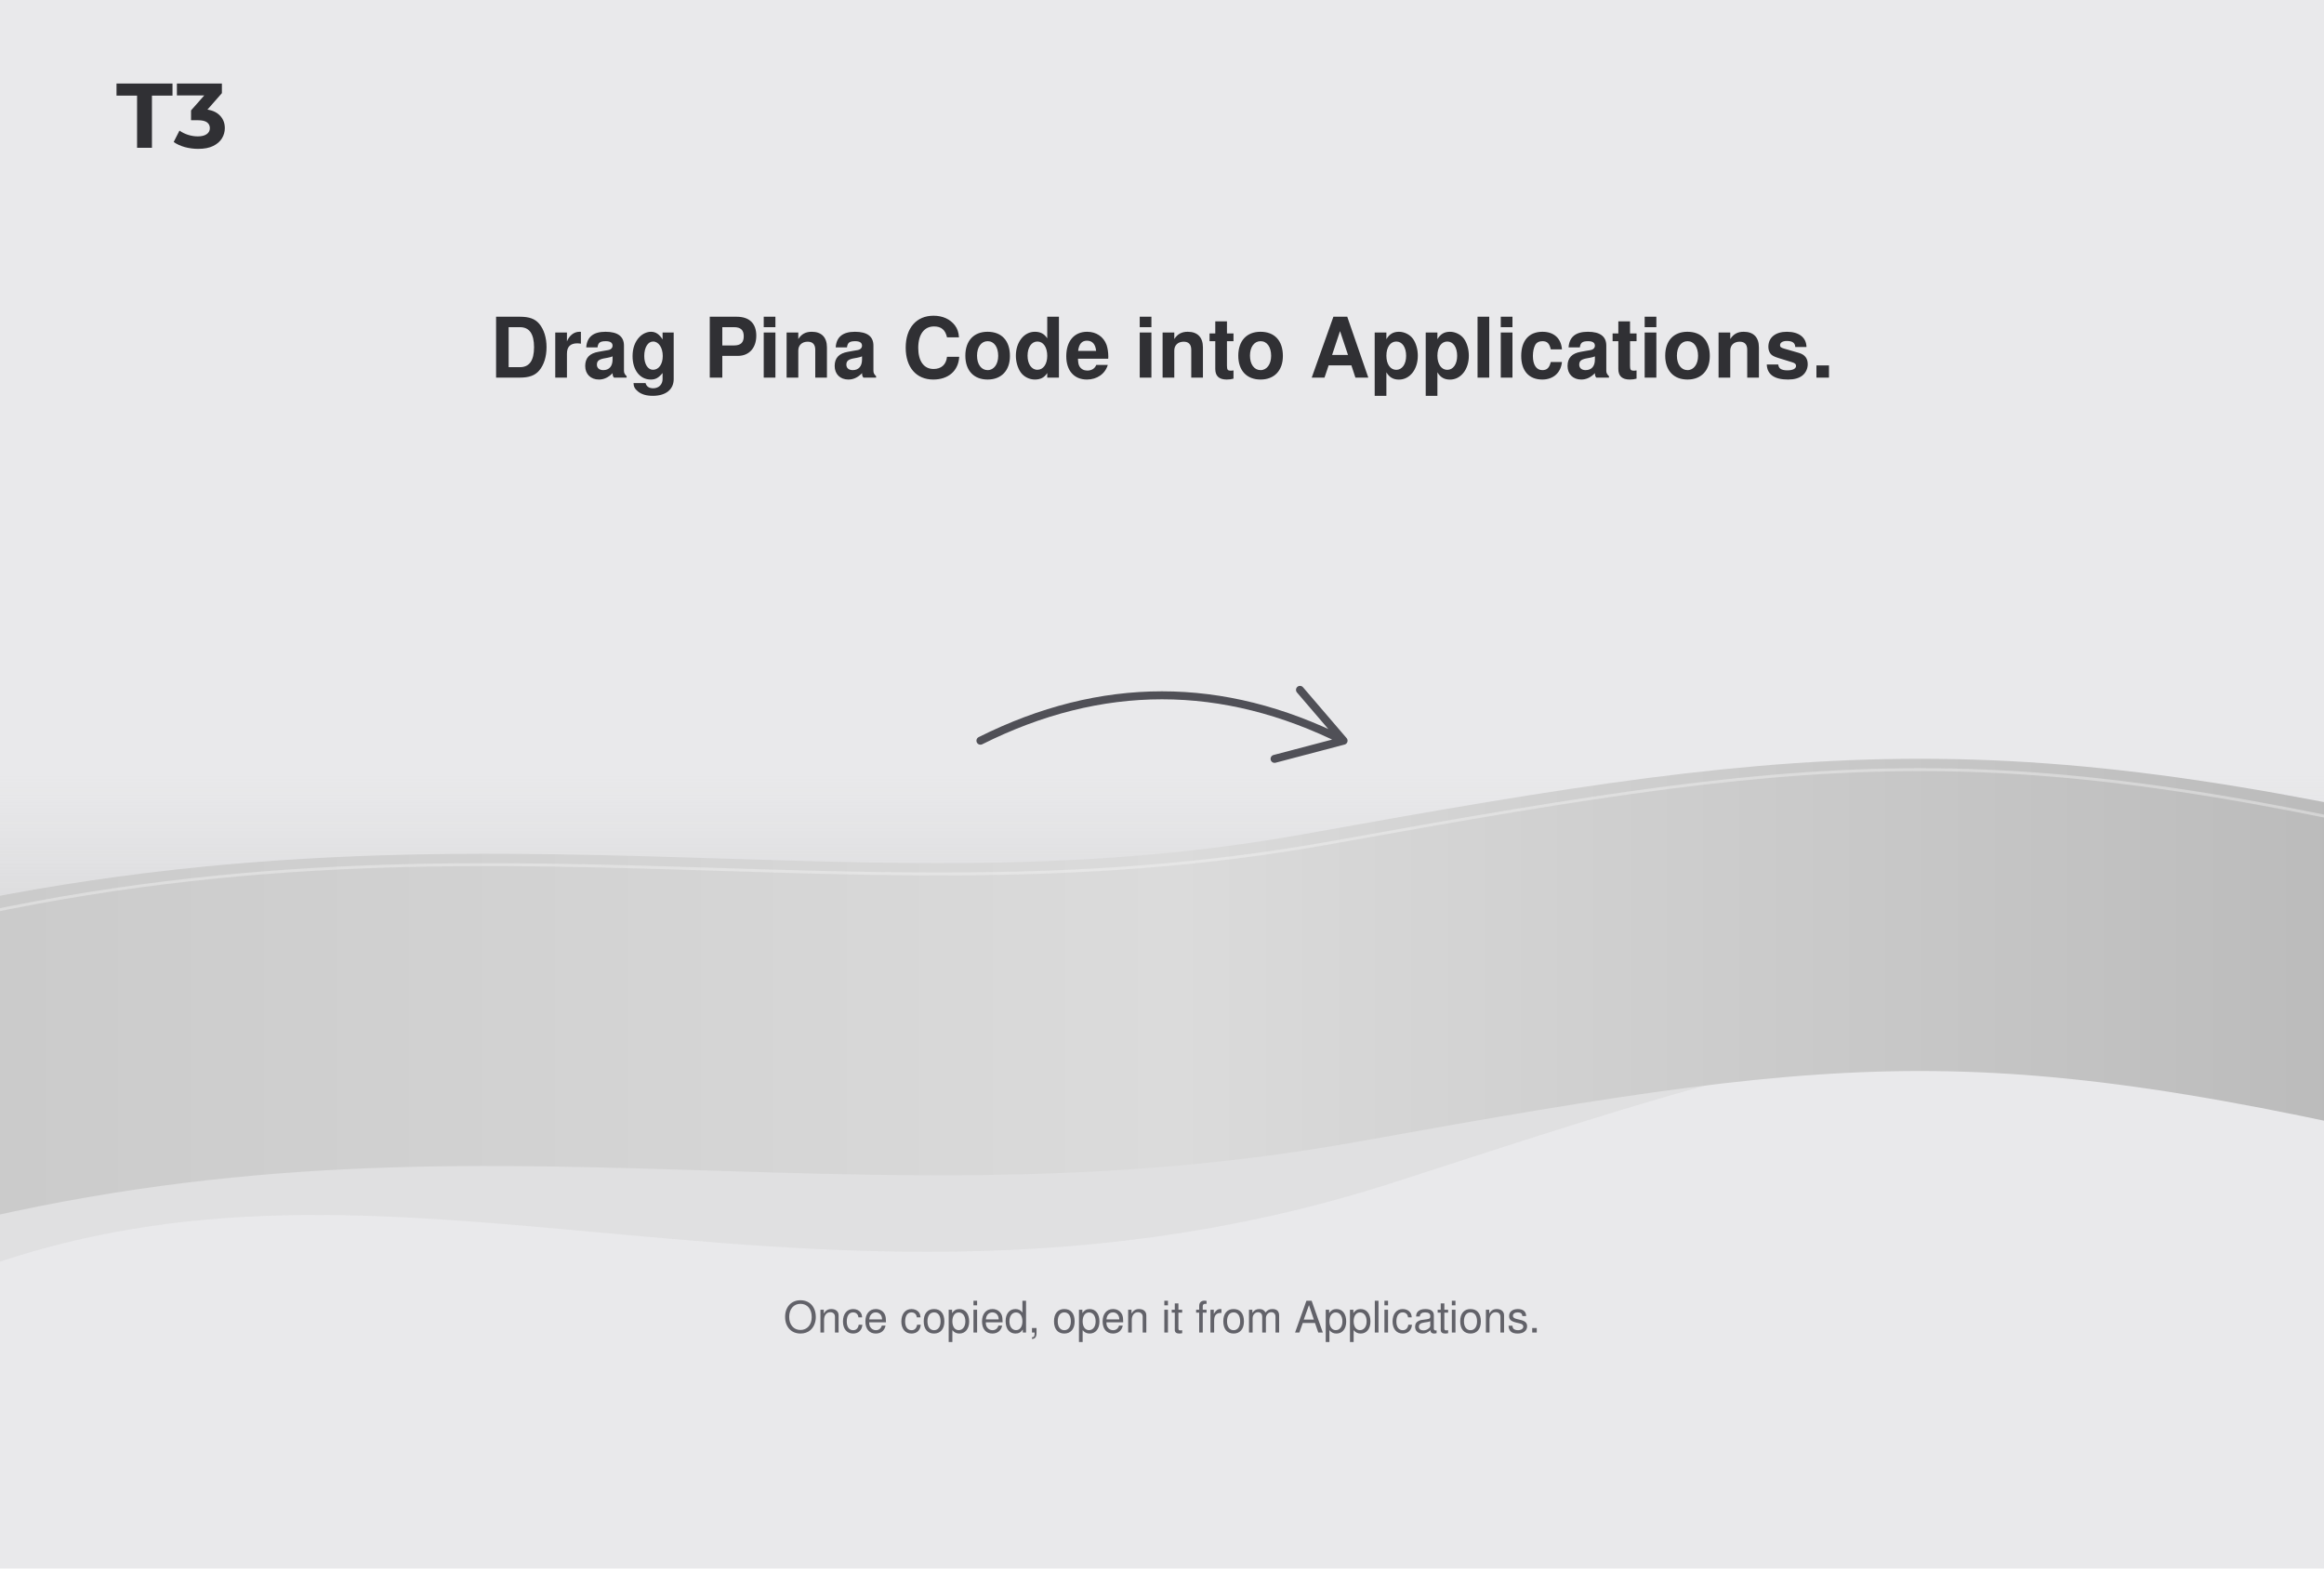
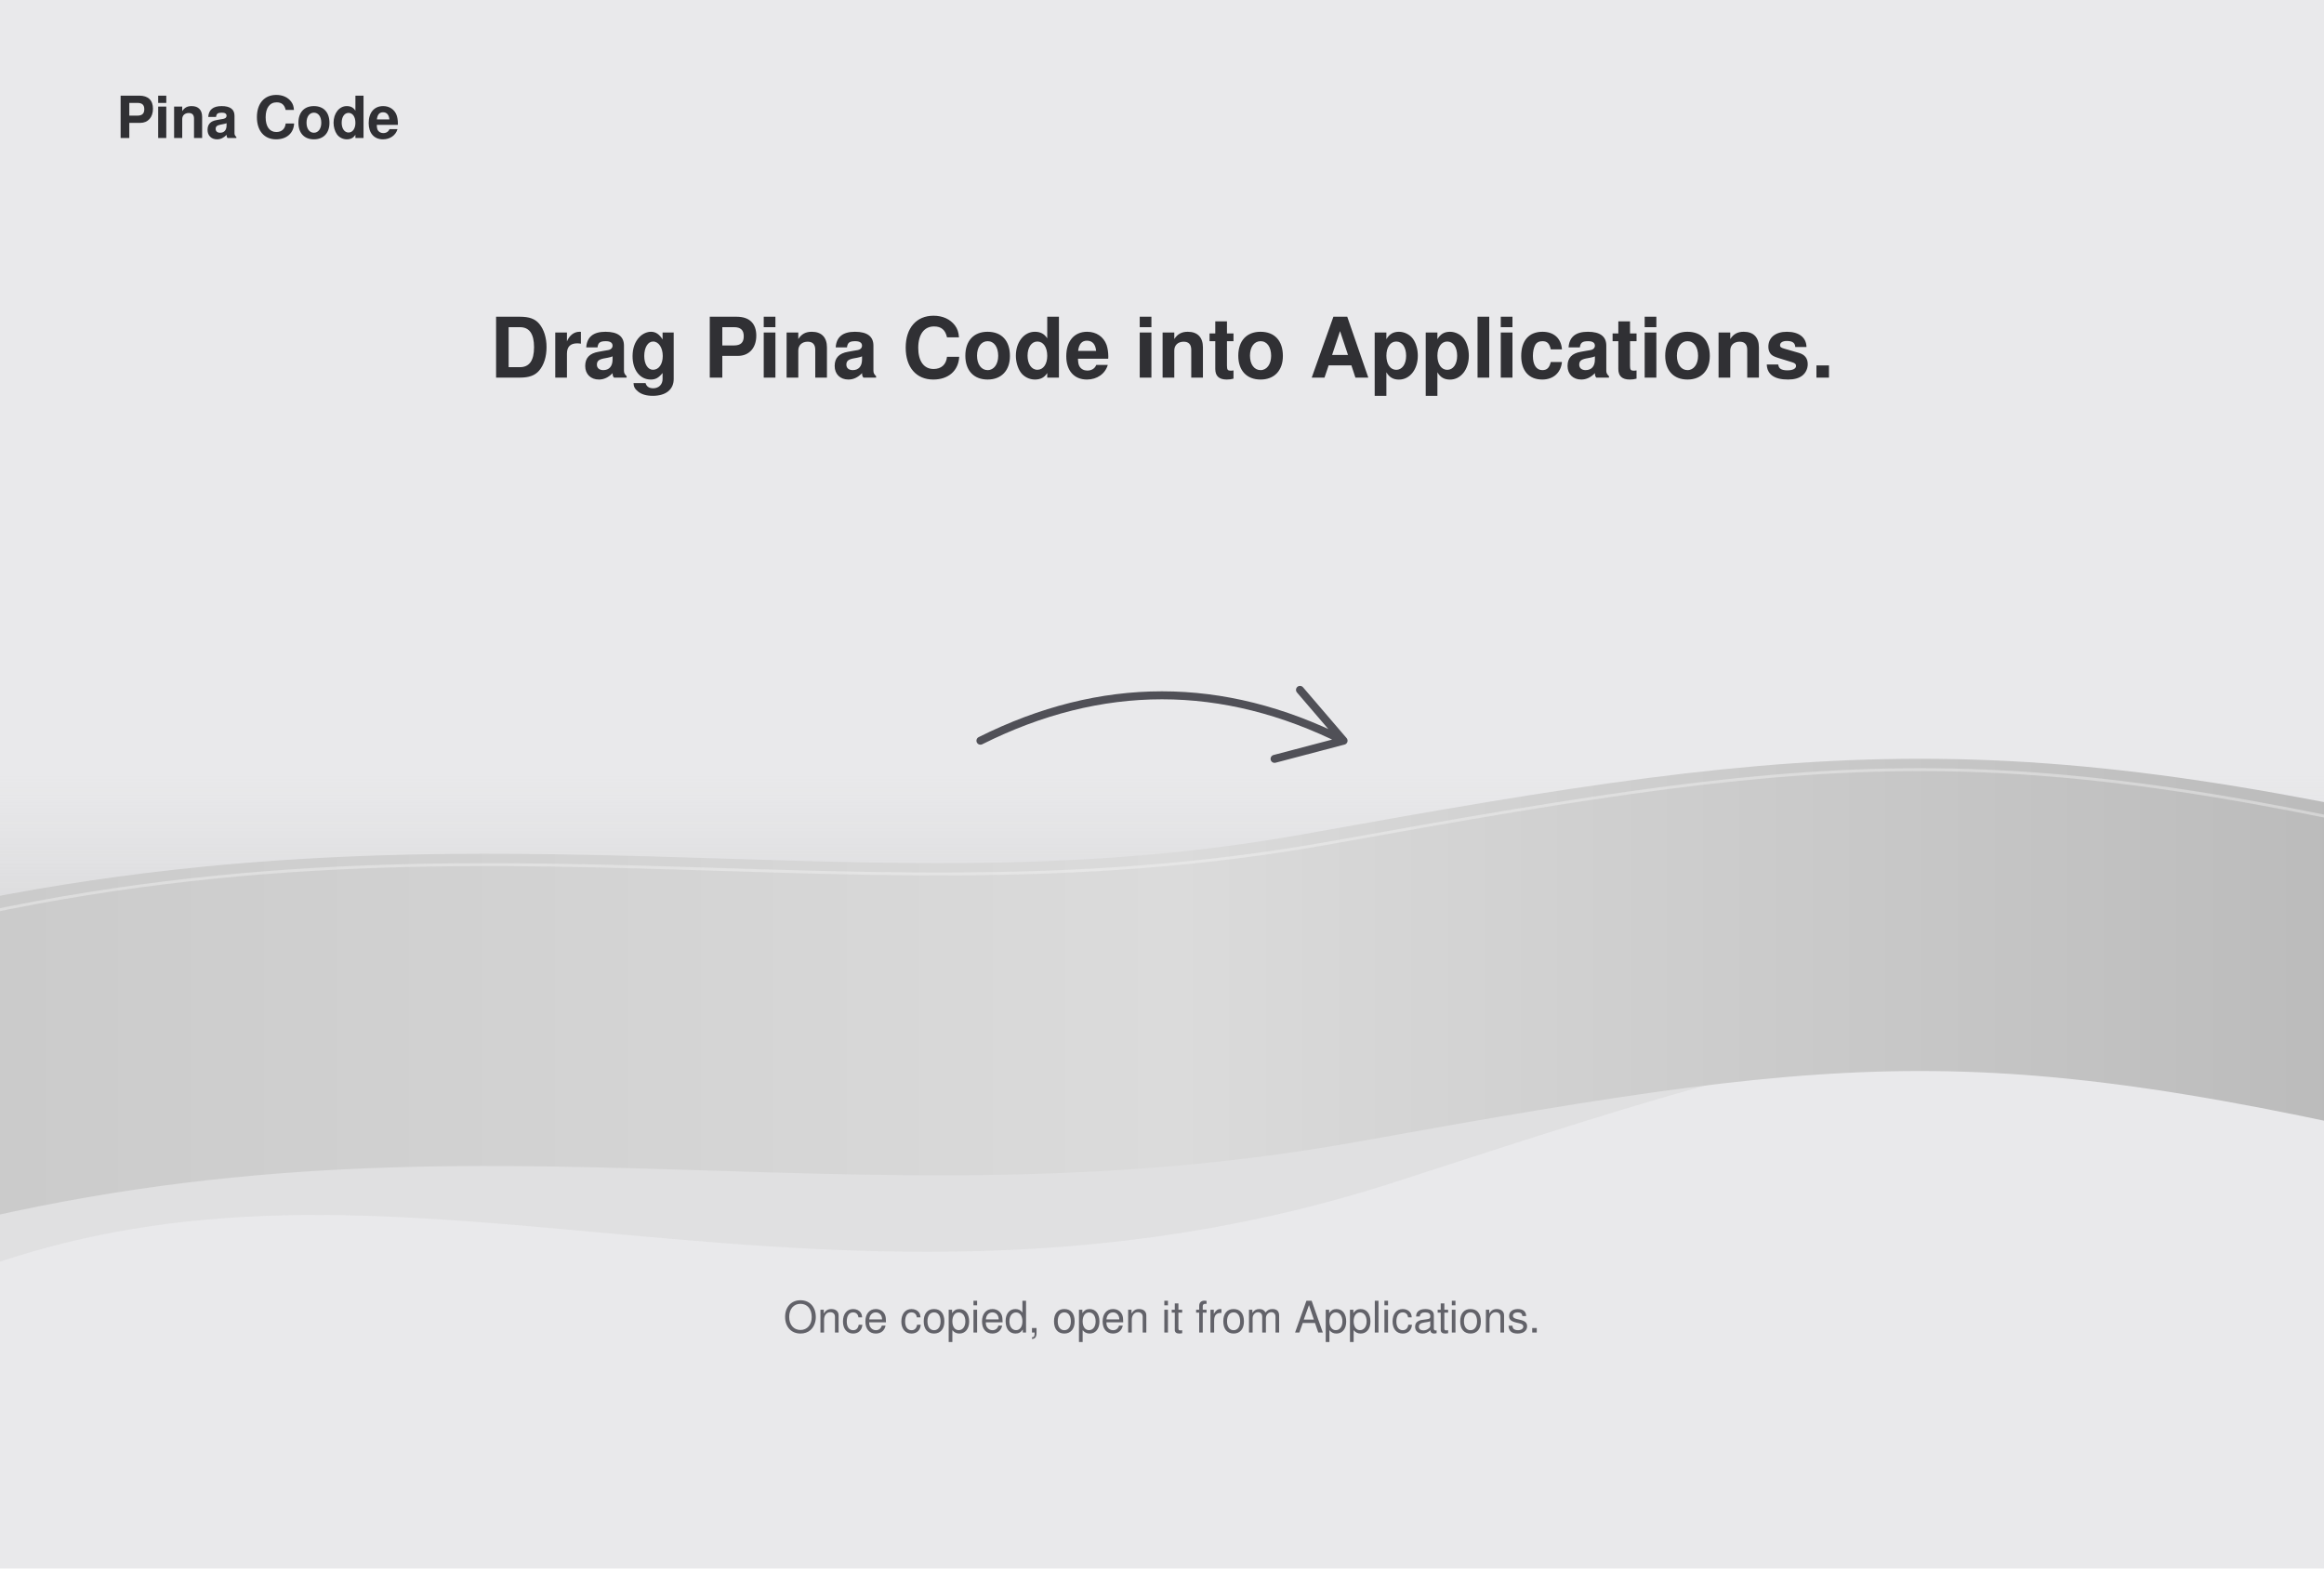
<svg xmlns="http://www.w3.org/2000/svg" width="1280" height="864" viewBox="0 0 640 432">
  <defs>
    <linearGradient id="veil" x1="0" y1="0" x2="0" y2="1">
      <stop stop-color="#B7B7B7" stop-opacity="0" />
      <stop offset=".55" stop-color="#A5A5A5" stop-opacity=".24" />
      <stop offset="1" stop-color="#D1D1D1" stop-opacity=".4" />
    </linearGradient>
    <linearGradient id="silk" x1="0" y1="0" x2="1" y2="0">
      <stop stop-color="#C8C8C8" />
      <stop offset=".5" stop-color="#DBDBDB" />
      <stop offset="1" stop-color="#B5B5B5" />
    </linearGradient>
  </defs>
  <rect width="640" height="432" fill="#E9E9EB" />
  <path d="M-60 293C95 220 214 304 362 256S559 191 707 257" stroke="url(#veil)" stroke-width="146" fill="none" opacity="1" stroke-linecap="round" stroke-linejoin="round" />
  <path d="M-60 306C113 252 223 298 367 272S553 242 707 280" stroke="url(#silk)" stroke-width="86" fill="none" opacity="1" stroke-linecap="round" stroke-linejoin="round" />
  <path d="M-60 266C113 212 223 258 367 232S553 202 707 240" stroke="#F5F5F5" stroke-width="0.8" fill="none" opacity="0.42" stroke-linecap="round" stroke-linejoin="round" />
-   <svg x="32" y="23" width="30" height="18" viewBox="15.531 37 94.394 56.96" fill="#303034">
-     <path d="M33.451 93V47.56H15.531V37H64.331V47.56H46.411V93H33.451ZM86.725 93.96C82.832 93.96 78.965 93.453 75.125 92.44C71.285 91.373 68.032 89.88 65.365 87.96L70.405 78.04C72.539 79.587 75.019 80.813 77.845 81.72C80.672 82.627 83.525 83.08 86.405 83.08C89.659 83.08 92.219 82.44 94.085 81.16C95.952 79.88 96.885 78.12 96.885 75.88C96.885 73.747 96.059 72.067 94.405 70.84C92.752 69.613 90.085 69 86.405 69H80.485V60.44L96.085 42.76L97.525 47.4H68.165V37H107.365V45.4L91.845 63.08L85.285 59.32H89.045C95.925 59.32 101.125 60.867 104.645 63.96C108.165 67.053 109.925 71.027 109.925 75.88C109.925 79.027 109.099 81.987 107.445 84.76C105.792 87.48 103.259 89.693 99.845 91.4C96.432 93.107 92.059 93.96 86.725 93.96Z" />
-   </svg>
+   <text x="32" y="38" fill="#303034" font-family="Helvetica" font-size="16" font-weight="700">Pina Code</text>
  <text x="320" y="104" fill="#303034" font-family="Helvetica" font-size="23" font-weight="700" text-anchor="middle">Drag Pina Code into Applications.</text>
  <path d="M270 204Q320 179 370 204M358 190L370 204L351 209" stroke="#505057" stroke-width="2.2" fill="none" opacity="1" stroke-linecap="round" stroke-linejoin="round" />
  <text x="320" y="367" fill="#626269" font-family="Helvetica" font-size="12" font-weight="400" text-anchor="middle">Once copied, open it from Applications.</text>
</svg>
